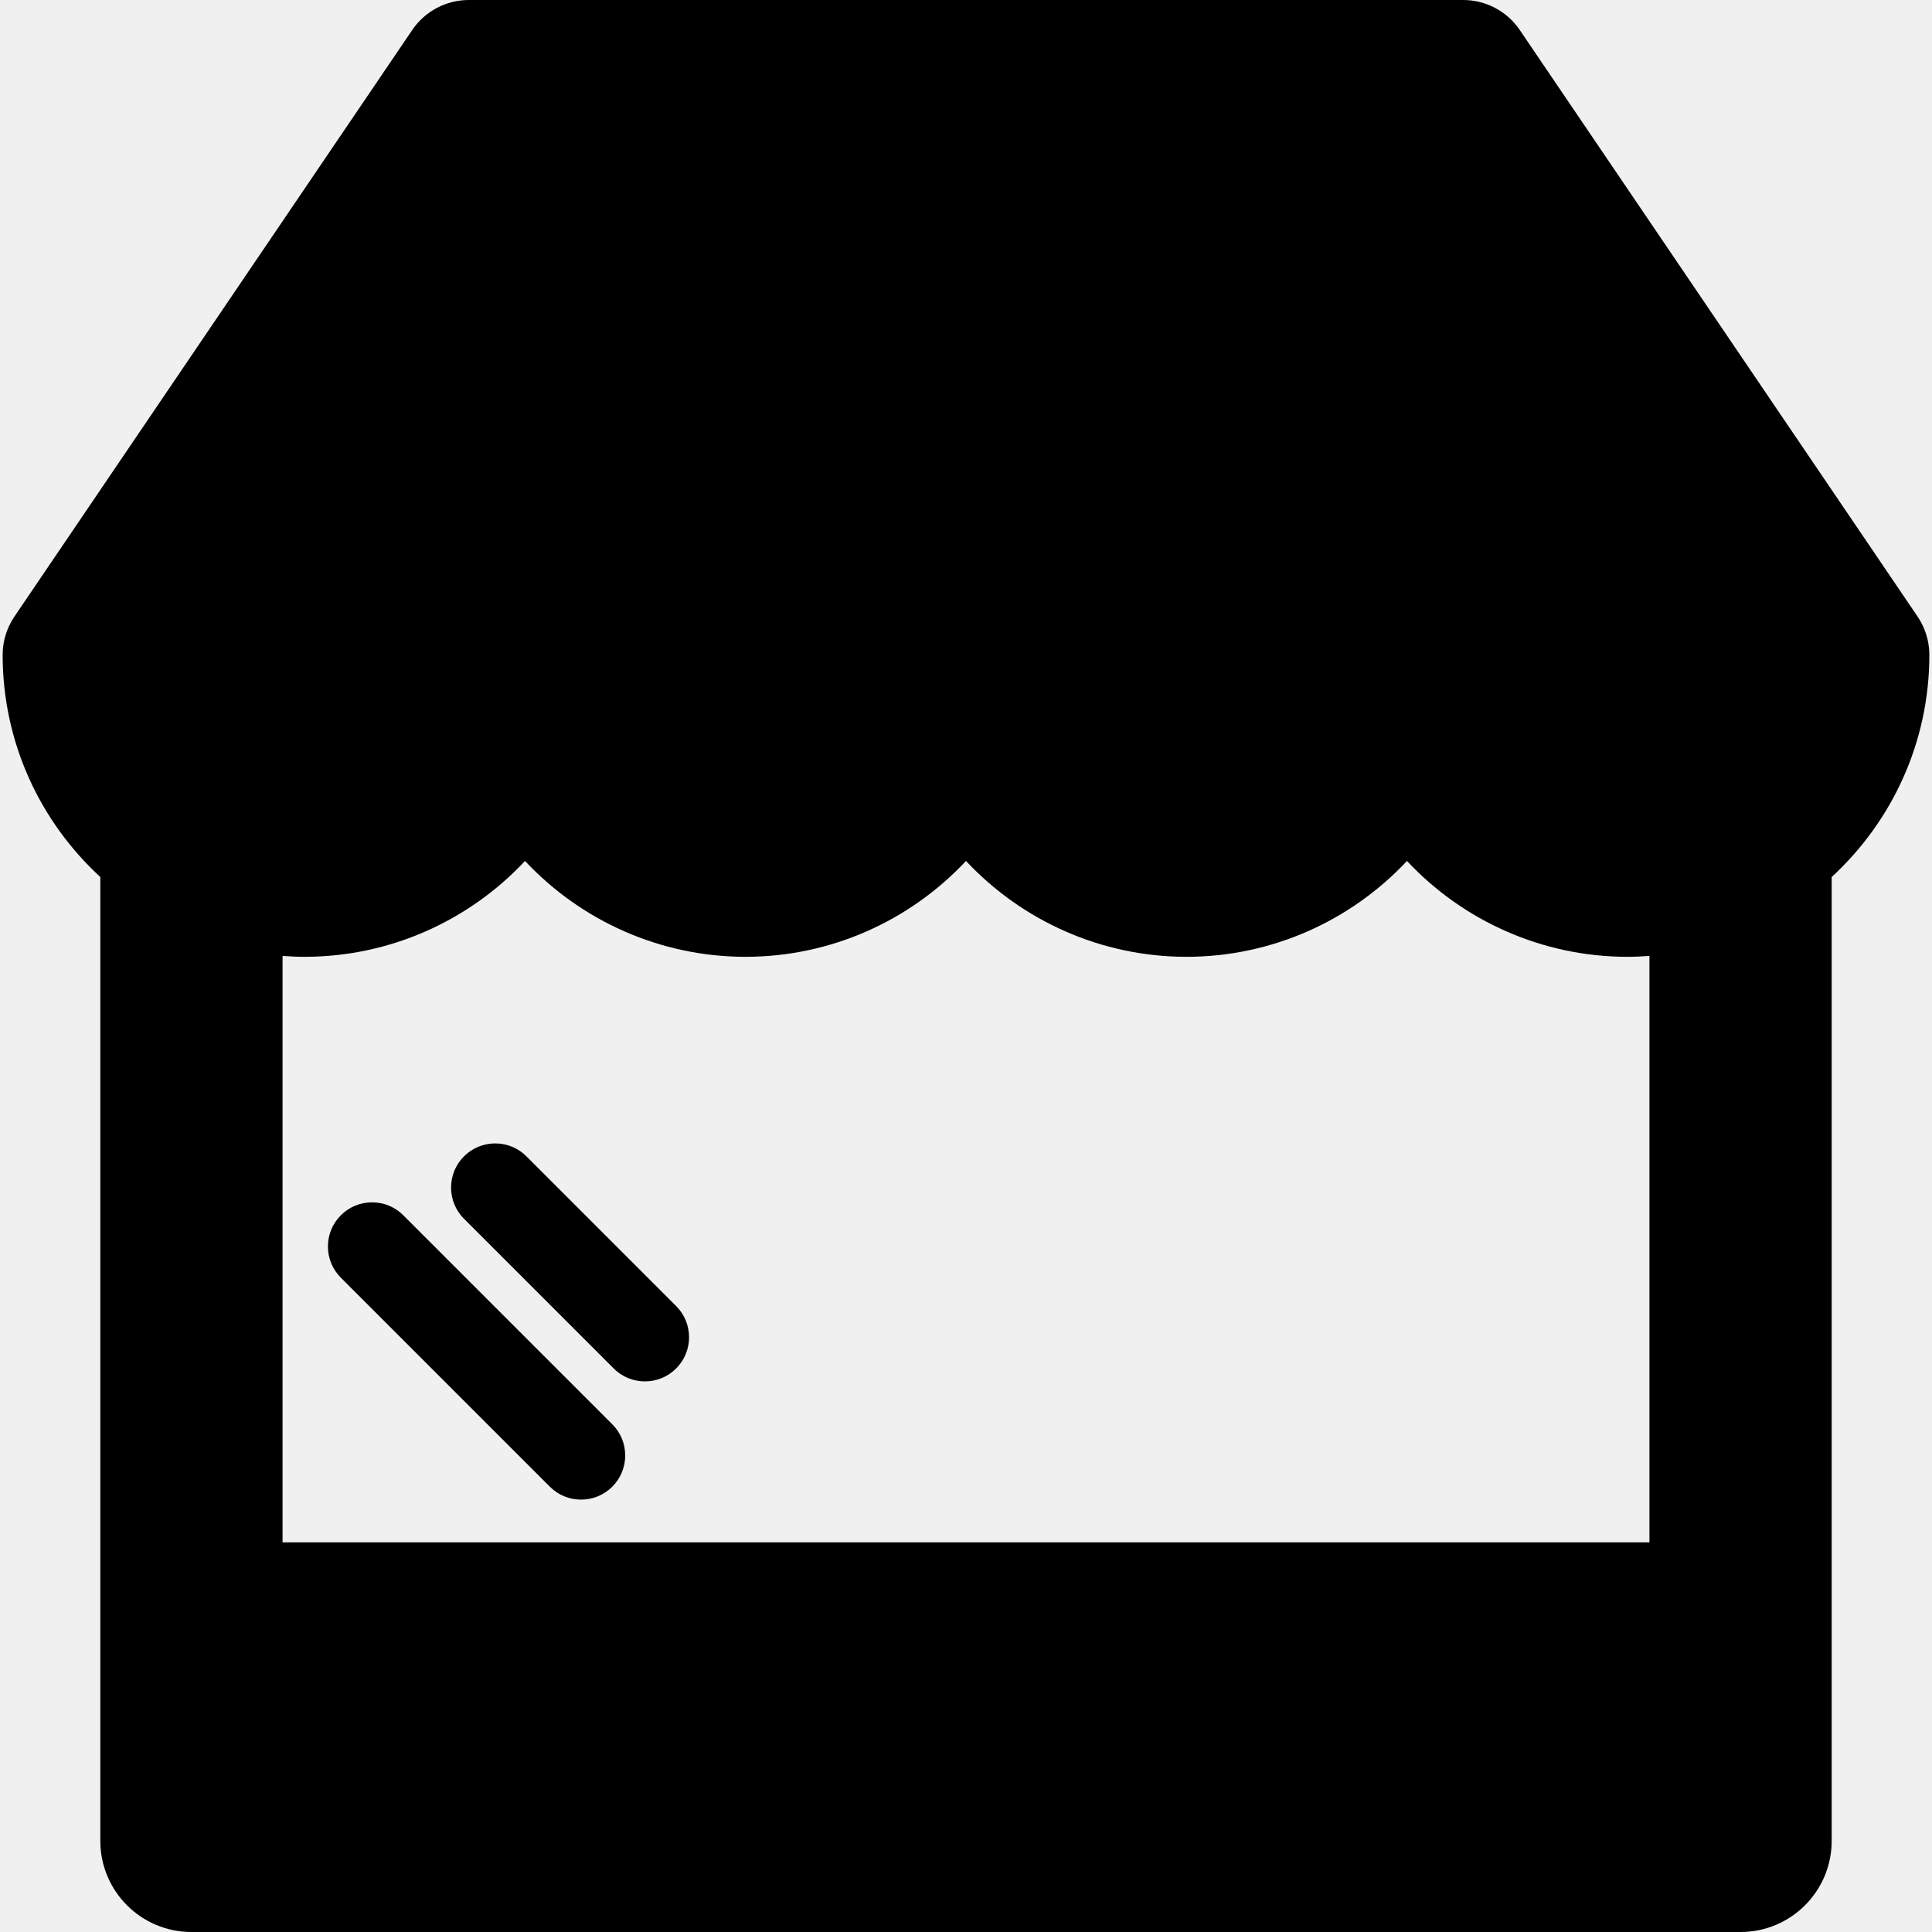
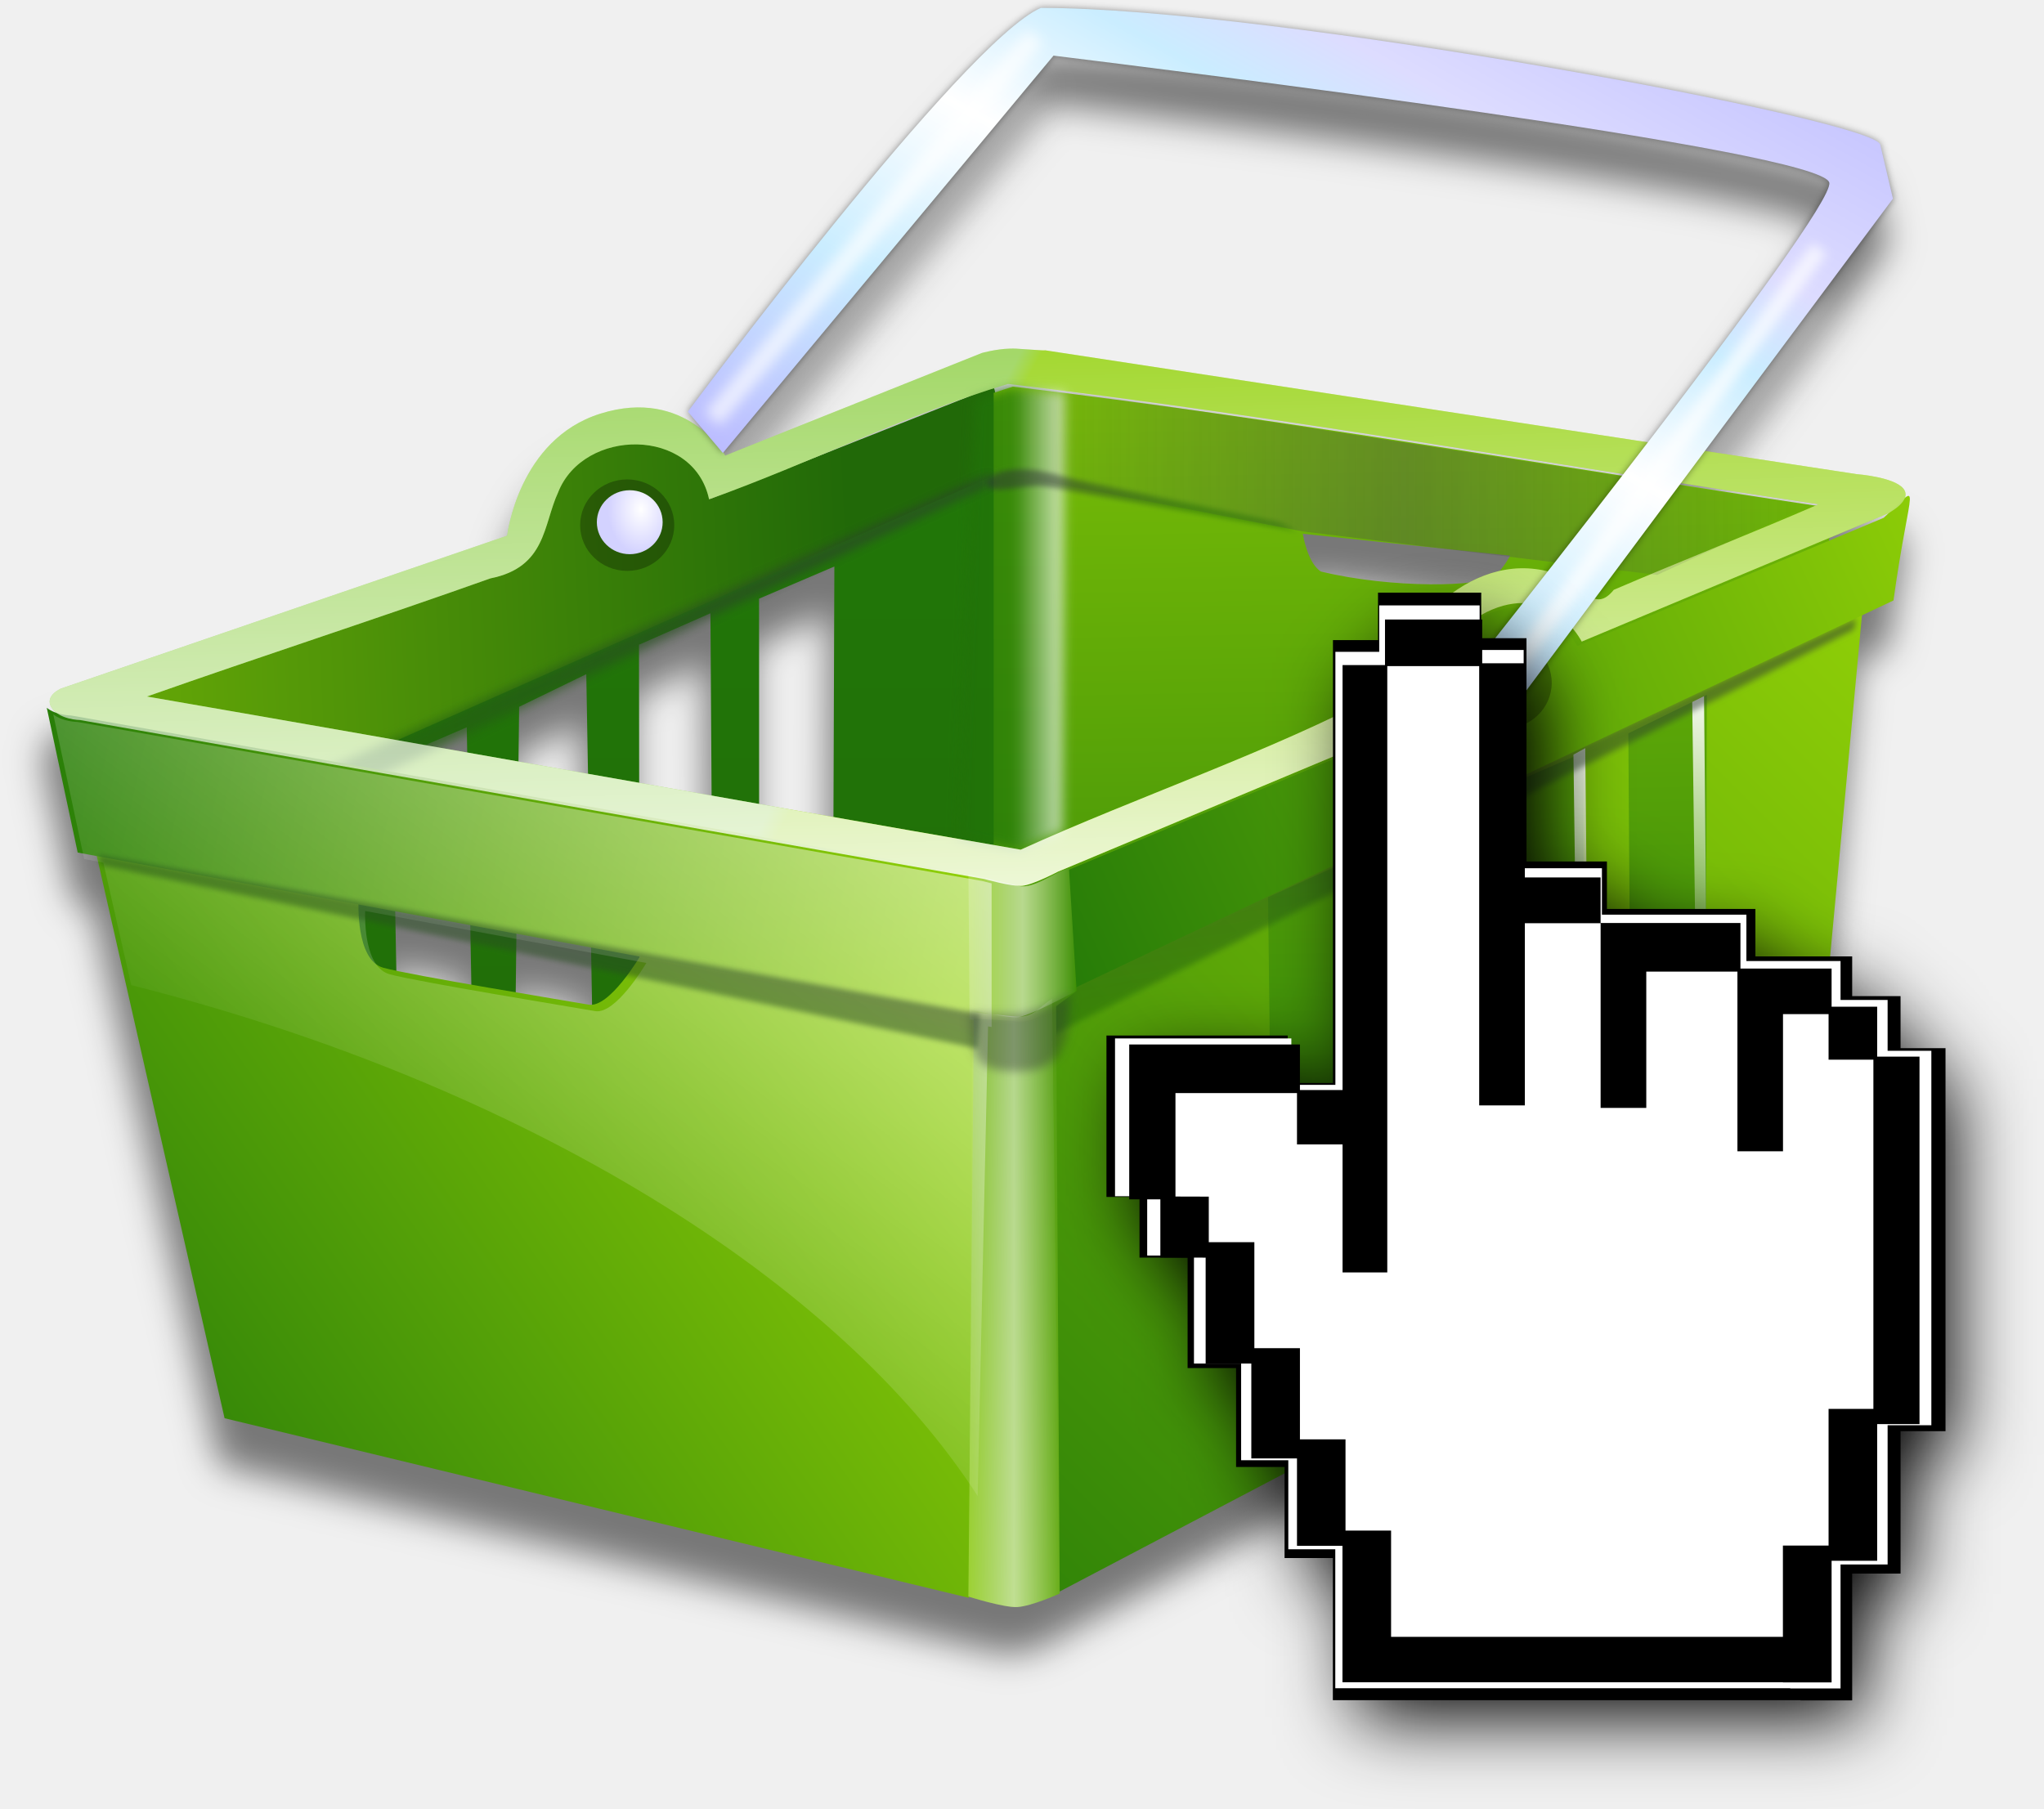
- <svg xmlns="http://www.w3.org/2000/svg" version="1.1" id="Capa_1" x="0px" y="0px" viewBox="0 0 401.098 401.098" style="enable-background:new 0 0 401.098 401.098;" xml:space="preserve">
-   <g>
-     <path d="M398.104,128.002L315.512,6.224C312.872,2.332,308.473,0,303.77,0H97.329c-4.704,0-9.103,2.332-11.743,6.224L2.995,128.002   c-1.594,2.35-2.446,5.124-2.446,7.965c0,18.221,7.822,34.646,20.278,46.107V382.18c0,10.448,8.469,18.918,18.918,18.918h321.608   c10.449,0,18.918-8.47,18.918-18.918V182.074c12.456-11.462,20.278-27.886,20.278-46.107   C400.549,133.126,399.697,130.352,398.104,128.002z M342.436,320.209H58.663V198.457c1.508,0.109,3.026,0.184,4.562,0.184   c17.703,0,34.156-7.483,45.774-19.899c11.618,12.416,28.071,19.899,45.775,19.899c17.701,0,34.157-7.484,45.775-19.899   c11.617,12.416,28.071,19.899,45.774,19.899c17.703,0,34.157-7.483,45.774-19.899c11.618,12.415,28.072,19.899,45.774,19.899   c1.536,0,3.054-0.075,4.564-0.184V320.209z" />
-     <g>
-       <path d="M83.726,252.299c-1.731-1.731-4.033-2.684-6.481-2.684c-2.449,0-4.75,0.953-6.48,2.684    c-1.731,1.732-2.685,4.033-2.685,6.481c0,2.448,0.954,4.75,2.685,6.481l43.386,43.387c1.732,1.731,4.033,2.684,6.482,2.684    c2.448,0,4.749-0.953,6.48-2.685c1.731-1.732,2.684-4.033,2.684-6.482c0-2.448-0.953-4.75-2.685-6.48L83.726,252.299z" />
-       <path d="M140.368,271.143l-31.076-31.077c-1.731-1.731-4.033-2.685-6.481-2.685c-2.448,0-4.75,0.953-6.48,2.684    c-1.731,1.731-2.685,4.033-2.685,6.481c0,2.448,0.954,4.75,2.685,6.481l31.077,31.077c1.731,1.731,4.033,2.685,6.481,2.685    c2.448,0,4.75-0.953,6.48-2.685c1.731-1.731,2.685-4.033,2.685-6.481C143.053,275.175,142.1,272.874,140.368,271.143z" />
+ <svg xmlns="http://www.w3.org/2000/svg" xmlns:xlink="http://www.w3.org/1999/xlink" id="svg2" viewBox="0 0 183.8 162.66" version="1.0">
+   <defs id="defs5">
+     <linearGradient id="linearGradient3546">
+       <stop id="stop3548" stop-color="#216908" offset="0" />
+       <stop id="stop3550" stop-color="#2e3436" offset="1" />
+     </linearGradient>
+     <linearGradient id="linearGradient3514">
+       <stop id="stop3516" stop-color="#fff" stop-opacity=".005" offset="0" />
+       <stop id="stop3518" stop-color="#fff" offset="1" />
+     </linearGradient>
+     <linearGradient id="linearGradient3474">
+       <stop id="stop3476" stop-color="#fff" stop-opacity="0" offset="0" />
+       <stop id="stop3482" stop-color="#fff" stop-opacity=".495" offset=".5" />
+       <stop id="stop3478" stop-color="#fff" stop-opacity="0" offset="1" />
+     </linearGradient>
+     <linearGradient id="linearGradient3444">
+       <stop id="stop3446" stop-color="#a7d939" offset="0" />
+       <stop id="stop3448" stop-color="#3e8f07" offset="1" />
+     </linearGradient>
+     <linearGradient id="linearGradient3436">
+       <stop id="stop3438" stop-color="#fff" offset="0" />
+       <stop id="stop3440" stop-color="#fff" stop-opacity="0" offset="1" />
+     </linearGradient>
+     <filter id="filter3560" color-interpolation-filters="sRGB">
+       <feGaussianBlur id="feGaussianBlur3562" stdDeviation="0.351" />
+     </filter>
+     <filter id="filter3586" color-interpolation-filters="sRGB">
+       <feGaussianBlur id="feGaussianBlur3588" stdDeviation="0.307" />
+     </filter>
+     <filter id="filter3616" color-interpolation-filters="sRGB">
+       <feGaussianBlur id="feGaussianBlur3618" stdDeviation="0.572" />
+     </filter>
+     <filter id="filter3671" width="1.262" y="-.133" x="-.131" height="1.267" color-interpolation-filters="sRGB">
+       <feGaussianBlur id="feGaussianBlur3673" stdDeviation="0.616" />
+     </filter>
+     <filter id="filter3699" width="1.256" y="-.03" x="-.128" height="1.059" color-interpolation-filters="sRGB">
+       <feGaussianBlur id="feGaussianBlur3701" stdDeviation="0.65" />
+     </filter>
+     <filter id="filter3749" width="1.043" y="-.108" x="-.022" height="1.216" color-interpolation-filters="sRGB">
+       <feGaussianBlur id="feGaussianBlur3751" stdDeviation="0.318" />
+     </filter>
+     <filter id="filter3904" color-interpolation-filters="sRGB">
+       <feGaussianBlur id="feGaussianBlur3906" stdDeviation="0.146" />
+     </filter>
+     <filter id="filter3934" color-interpolation-filters="sRGB">
+       <feGaussianBlur id="feGaussianBlur3936" stdDeviation="0.082" />
+     </filter>
+     <filter id="filter3485" color-interpolation-filters="sRGB">
+       <feGaussianBlur id="feGaussianBlur3487" stdDeviation="0.427" />
+     </filter>
+     <filter id="filter5076" width="1.224" y="-.084" x="-.112" height="1.169" color-interpolation-filters="sRGB">
+       <feGaussianBlur id="feGaussianBlur5078" stdDeviation="12.537" />
+     </filter>
+     <linearGradient id="linearGradient3295" y2="110.32" gradientUnits="userSpaceOnUse" y1="103.64" x2="233.2" x1="371.56">
+       <stop id="stop3464" stop-color="#216908" offset="0" />
+       <stop id="stop3466" stop-color="#91d007" offset="1" />
+     </linearGradient>
+     <linearGradient id="linearGradient3297" y2="197.63" gradientUnits="userSpaceOnUse" y1="78.769" x2="365.86" x1="365.86">
+       <stop id="stop3428" stop-color="#217808" offset="0" />
+       <stop id="stop3430" stop-color="#216908" offset="1" />
+     </linearGradient>
+     <linearGradient id="linearGradient3299" y2="193.79" gradientUnits="userSpaceOnUse" y1="47.691" x2="415.77" x1="413.22">
+       <stop id="stop3420" stop-color="#91d007" offset="0" />
+       <stop id="stop3422" stop-color="#217808" offset="1" />
+     </linearGradient>
+     <linearGradient id="linearGradient3301" y2="84.988" gradientUnits="userSpaceOnUse" y1="86.024" x2="385.74" x1="387.63">
+       <stop id="stop3410" stop-color="#91d007" offset="0" />
+       <stop id="stop3412" stop-color="#91d04a" offset="1" />
+     </linearGradient>
+     <radialGradient id="radialGradient3303" xlink:href="#linearGradient3514" gradientUnits="userSpaceOnUse" cy="164.79" cx="425.05" gradientTransform="matrix(2.7147 -.037117 .12248 8.9582 -706.71 -1308.2)" r="4.487" />
+     <linearGradient id="linearGradient3305" y2="231.13" gradientUnits="userSpaceOnUse" y1="106.75" x2="370.01" x1="494.38">
+       <stop id="stop3378" stop-color="#91d007" offset="0" />
+       <stop id="stop3380" stop-color="#217808" offset="1" />
+     </linearGradient>
+     <linearGradient id="linearGradient3307" x1="381.41" gradientUnits="userSpaceOnUse" y1="151.32" gradientTransform="translate(0 -.51822)" x2="285.06" y2="218.84">
+       <stop id="stop3386" stop-color="#91d007" offset="0" />
+       <stop id="stop3388" stop-color="#217808" offset="1" />
+     </linearGradient>
+     <radialGradient id="radialGradient3309" xlink:href="#linearGradient3514" gradientUnits="userSpaceOnUse" cy="164.79" cx="425.05" gradientTransform="matrix(2.7147 -.037117 .12248 8.9582 -720.27 -1301.6)" r="4.487" />
+     <radialGradient id="radialGradient3311" xlink:href="#linearGradient3514" gradientUnits="userSpaceOnUse" cy="164.79" cx="425.05" gradientTransform="matrix(2.7147 -.037117 .12248 8.9582 -734.56 -1295)" r="4.487" />
+     <radialGradient id="radialGradient3313" xlink:href="#linearGradient3514" gradientUnits="userSpaceOnUse" cy="164.79" cx="425.05" gradientTransform="matrix(2.7147 -.037117 .12248 8.9582 -747.39 -1289.1)" r="4.487" />
+     <linearGradient id="linearGradient3315" x1="439.71" xlink:href="#linearGradient3546" gradientUnits="userSpaceOnUse" x2="435.69" y1="144.97" y2="118.22" />
+     <linearGradient id="linearGradient3317" y2="145.7" gradientUnits="userSpaceOnUse" y1="95.135" x2="388.79" x1="499.45">
+       <stop id="stop3402" stop-color="#91d007" offset="0" />
+       <stop id="stop3404" stop-color="#217808" offset="1" />
+     </linearGradient>
+     <linearGradient id="linearGradient3319" y2="106.49" gradientUnits="userSpaceOnUse" y1="106.49" x2="395.66" x1="377.8">
+       <stop id="stop3679" stop-color="#216908" offset="0" />
+       <stop id="stop3685" stop-color="#217808" offset=".679" />
+       <stop id="stop3681" stop-color="#fdffff" offset="1" />
+     </linearGradient>
+     <linearGradient id="linearGradient3321" x1="311.02" xlink:href="#linearGradient3546" gradientUnits="userSpaceOnUse" y1="109.02" gradientTransform="translate(-.38866 -.12955)" x2="387.84" y2="109.02" />
+     <linearGradient id="linearGradient3323" y2="123.34" gradientUnits="userSpaceOnUse" y1="148.21" x2="270.51" x1="383.48">
+       <stop id="stop3394" stop-color="#91d007" offset="0" />
+       <stop id="stop3396" stop-color="#217808" offset="1" />
+     </linearGradient>
+     <linearGradient id="linearGradient3325" x1="384.69" xlink:href="#linearGradient3444" gradientUnits="userSpaceOnUse" x2="397.04" y1="143.94" y2="143.94" />
+     <linearGradient id="linearGradient3327" x1="380.36" xlink:href="#linearGradient3444" gradientUnits="userSpaceOnUse" x2="401.61" y1="186.38" y2="184.91" />
+     <linearGradient id="linearGradient3329" x1="392.09" xlink:href="#linearGradient3436" gradientUnits="userSpaceOnUse" x2="389.89" y1="151.93" y2="60.323" />
+     <linearGradient id="linearGradient3331" x1="384.68" xlink:href="#linearGradient3474" gradientUnits="userSpaceOnUse" x2="395.12" y1="184.91" y2="184.91" />
+     <linearGradient id="linearGradient3333" x1="384.69" xlink:href="#linearGradient3474" gradientUnits="userSpaceOnUse" x2="397.04" y1="143.94" y2="143.94" />
+     <linearGradient id="linearGradient3335" x1="414.81" xlink:href="#linearGradient3436" gradientUnits="userSpaceOnUse" x2="323.2" y1="58.125" y2="181.98" />
+     <linearGradient id="linearGradient3337" x1="330.11" xlink:href="#linearGradient3546" gradientUnits="userSpaceOnUse" x2="334.25" y1="152.36" y2="135.9" />
+     <linearGradient id="linearGradient3339" y2="90.294" gradientUnits="userSpaceOnUse" y1="90.294" x2="480.65" x1="388.15">
+       <stop id="stop3715" stop-color="#4d4d4d" stop-opacity="0" offset="0" />
+       <stop id="stop3721" stop-color="#4d4d4d" stop-opacity=".582" offset=".5" />
+       <stop id="stop3717" stop-color="#4d4d4d" stop-opacity="0" offset="1" />
+     </linearGradient>
+     <linearGradient id="linearGradient3341" x1="409.42" xlink:href="#linearGradient3546" gradientUnits="userSpaceOnUse" x2="394.71" y1="90.203" y2="94.413" />
+     <linearGradient id="linearGradient3343" y2="3.776" gradientUnits="userSpaceOnUse" y1="24.227" x2="37.672" x1="26.362">
+       <stop id="stop3862" stop-color="#bbbaff" offset="0" />
+       <stop id="stop3876" stop-color="#caedff" offset=".25" />
+       <stop id="stop3868" stop-color="#fff" offset=".45" />
+       <stop id="stop3874" stop-color="#caedff" offset=".607" />
+       <stop id="stop3870" stop-color="#dddcff" offset=".708" />
+       <stop id="stop3864" stop-color="#bbbaff" offset="1" />
+     </linearGradient>
+     <radialGradient id="radialGradient3345" gradientUnits="userSpaceOnUse" cy="-6.77" cx="66.254" gradientTransform="matrix(1 0 0 1.4059 0 2.5507)" r="1.684">
+       <stop id="stop3290" stop-color="#fff" offset="0" />
+       <stop id="stop3292" stop-color="#d3d2ff" offset="1" />
+     </radialGradient>
+   </defs>
+   <g id="g3215" transform="translate(.23276 -2.8325)">
+     <g id="g3161" transform="matrix(3.6419 0 0 3.6419 .61493 -410.4)">
+       <g id="g3411" opacity=".5" filter="url(#filter3485)" transform="translate(-.12955 107.16)">
+         <g id="g3413" transform="matrix(.21615 0 0 .21615 -59.472 -.26436)">
+           <path id="path3415" fill-rule="evenodd" d="m387.42 80.002-32.219 12.767s-1.174-8.956-11.005-6.813c-7.252 1.581-8.906 12.631-10.097 13.731l-44.746 15.714 2.529 17.435 95.933-42.565c-0.142 0.118 0.492-10.664-0.395-10.268z" />
+           <path id="path3417" fill-rule="evenodd" d="m388.01 89.898-93.229 41.387 9.152 66.341 84.637-20.153-0.56-87.574zm-18.635 10.591-0.188 52.208-8.406 3.844-0.009-52.378 8.602-3.673zm-14.156 5.343 0.344 53.896-8.438 3.875-0.067-54.178 8.161-3.594zm-14.183 6.956 0.933 53.347-9.25 4.5 0.648-54.119 7.669-3.727zm-13.652 6.067 0.96 53.905-8.438 3.875-1.023-54.119 8.5-3.66z" />
+           <path id="path3419" fill-rule="evenodd" d="m389.76 79.937c-0.738 0.222-1.455 0.482-2.188 0.719v75.031l5.875 58.625 85-42.5 4.281-72.5h0.031l0.781-5.938-1.5 0.25c-30.745-4.61-61.436-9.996-92.281-13.688zm33.125 16.812 23.688 2.5c0-0-0.68 1.29-1.656 2.25-1.519 1.36-11.927 1.513-19.969-0.438-1.559-0.999-2.062-4.312-2.062-4.312z" />
+           <path id="path3421" fill-rule="evenodd" d="m389.44 75.594c-1.611 0.042-3.219 0.5-3.219 0.5l-29.312 11.719c0-0-4.482-7.867-14.281-4.781-9.37 2.947-10.63 13.937-10.63 13.937l-50.969 17.469c-0 0-1.947 0.834-1.062 2.188 0.903 1.382 3.25 1.406 3.25 1.406l103.28 18.16c-0 0 3.135 0.891 4.344 0.781 1.209-0.11 4.094-1.625 4.094-1.625l40.031-16.75c-0 0 2.682-10.327 9.531-13.188 6.973-2.912 10.25 3.656 10.25 3.656l35-14.656c0 0 2.869-1.475 1.719-2.844-1.098-1.308-5.281-1.625-5.281-1.625l-92.75-14.156c-0.014 0.062-1.736-0.098-3.312-0.188-0.225-0.013-0.457-0.006-0.688 0zm-0.219 4.031c30.95 3.704 61.743 9.13 92.594 13.75-7.753 3.365-15.638 6.444-23.406 9.781-2.161 2.688-3.48-0.332-5.438-1.375-9.438-4.237-18.481 4.671-21.094 13.156-12.831 6.788-27.65 11.752-41.219 17.906-33.284-5.76-66.527-11.753-99.812-17.5 13.031-4.595 26.218-8.86 39.25-13.5 6.367-1.271 6.007-6.094 7.719-9.812 2.902-7.406 15.492-7.498 17.25 0.781 11.496-4.122 22.454-9.672 34.156-13.188z" />
+           <path id="path3423" fill-rule="evenodd" d="m467.36 115.38 0.726 54.685-7.682 3.809-0.108 0.646 8.412-3.768 0.562-0.219-0.031-0.562-0.527-55.323-1.352 0.733z" />
+           <path id="path3425" fill-rule="evenodd" d="m486.76 106.02-92.312 43.219-0.375 68.906 86.469-45.438 6.219-66.688zm-17.719 9.125-0.188 54.406-8.406 3.844-0.375-53.844 8.969-4.406zm-14.156 6.625 0.344 54.812-8.438 3.875-0.25-55.094 8.344-3.594zm-14 6.406 0.75 54.812-9.25 4.5 0.281-55.219 8.219-4.094zm-13.469 6.25 0.594 55.188-8.438 3.875-0.656-55.219 8.5-3.844z" />
+           <path id="path3427" fill-rule="evenodd" d="m299.72 197.8 85.013 20.52 1.466-66.691-38.972-6.681s-3.535 6.015-5.907 5.6c-2.354-0.412-20.469-3.372-23.493-4.223-3.179-0.895-2.802-7.714-2.802-7.714l-29.963-5.304 14.657 64.493z" />
+           <path id="path3429" fill-rule="evenodd" d="m453.8 121.98 0.726 54.685-7.682 3.809-0.108 0.646 8.412-3.768 0.562-0.219-0.031-0.562-0.527-55.323-1.352 0.733z" />
+           <path id="path3431" fill-rule="evenodd" d="m439.51 128.57 0.726 54.685-7.682 3.809-0.108 0.646 8.412-3.768 0.562-0.219-0.031-0.562-0.527-55.323-1.352 0.733z" />
+           <path id="path3433" fill-rule="evenodd" d="m426.68 134.44 0.726 54.685-7.682 3.809-0.108 0.646 8.412-3.768 0.562-0.219-0.031-0.562-0.527-55.323-1.352 0.733z" />
+           <path id="path3435" opacity=".5" filter="url(#filter3560)" fill-rule="evenodd" d="m486.06 106.41-92.707 43.075 0.553 4.712 91.974-46.525 0.18-1.262z" />
+           <path id="path3437" fill-rule="evenodd" d="m489.23 94.932-35 14.656s-3.277-6.568-10.25-3.656c-6.849 2.86-9.531 13.188-9.531 13.188l-40.031 16.75s-0.06 0.03-0.062 0.031v13.906l96-45.438c1.93-13.874 3.434-13.613-1.125-9.438z" />
+           <path id="path3439" opacity=".7" filter="url(#filter3699)" fill-rule="evenodd" d="m385.3 81.36-1.814 50.267 6.996 1.296 4.923-2.073 0.259-50.267-6.219-0.518-4.146 1.296z" />
+           <path id="path3441" opacity=".7" filter="url(#filter3616)" fill-rule="evenodd" d="m387.14 90.101-76.434 33.795-0.077 3.786 76.822-36.904-0.312-0.677z" />
+           <path id="path3443" fill-rule="evenodd" d="m279.41 116.64 3.531 16.531 103.66 19.188v-16.406c-0.493-0.124-1.125-0.281-1.125-0.281l-103.28-18.16s-1.718-0.016-2.781-0.875z" />
+           <path id="path3445" fill-rule="evenodd" d="m384.69 135.64 0.132 16.586s4.749 0.811 6.13 0.657 6.096-3.919 6.096-3.919l-0.875-13.98c-1.332 0.196-3.975 2.418-5.759 1.999l-5.723-1.343z" />
+           <path id="path3447" fill-rule="evenodd" d="m385.31 152.14-0.628 66.035s4.064 1.285 5.591 1.195c1.659-0.098 4.842-1.535 4.842-1.535l-0.411-67.398c-1.35 0.783-2.126 2.143-4.209 2.017l-5.184-0.314z" />
+           <path id="path3449" fill-rule="evenodd" d="m389.44 75.594c-1.611 0.042-3.219 0.5-3.219 0.5l-29.312 11.719c0-0-4.482-7.867-14.281-4.781-9.37 2.947-10.63 13.937-10.63 13.937l-50.969 17.469c-0 0-1.947 0.834-1.062 2.188 0.903 1.382 3.25 1.406 3.25 1.406l103.28 18.16c-0 0 3.135 0.891 4.344 0.781 1.209-0.11 4.094-1.625 4.094-1.625l40.031-16.75c-0 0 2.682-10.327 9.531-13.188 6.973-2.912 10.25 3.656 10.25 3.656l35-14.656c0 0 2.869-1.475 1.719-2.844-1.098-1.308-5.281-1.625-5.281-1.625l-92.75-14.156c-0.014 0.062-1.736-0.098-3.312-0.188-0.225-0.013-0.457-0.006-0.688 0zm-0.219 4.031c30.95 3.704 61.743 9.13 92.594 13.75-7.753 3.365-15.638 6.444-23.406 9.781-2.161 2.688-3.48-0.332-5.438-1.375-9.438-4.237-18.481 4.671-21.094 13.156-12.831 6.788-27.65 11.752-41.219 17.906-33.284-5.76-66.527-11.753-99.812-17.5 13.031-4.595 26.218-8.86 39.25-13.5 6.367-1.271 6.007-6.094 7.719-9.812 2.902-7.406 15.492-7.498 17.25 0.781 11.496-4.122 22.454-9.672 34.156-13.188z" />
+           <path id="path3451" fill-rule="evenodd" d="m385.13 151.41-0.445 66.768s4.064 1.285 5.591 1.195c1.659-0.098 4.842-1.535 4.842-1.535l-0.87-67.948c-1.35 0.783-2.133 2.228-4.209 2.017l-4.909-0.497z" />
+           <path id="path3453" fill-rule="evenodd" d="m384.69 135.64 0.316 15.487s4.016 0.994 5.397 0.84c1.381-0.154 6.645-3.003 6.645-3.003l-0.875-13.98c-1.332 0.196-3.975 2.418-5.759 1.999l-5.723-1.343z" />
+           <path id="path3455" fill-rule="evenodd" d="m280.15 117.38 3.531 16.531 2.188 0.406 3.188 14c45.059 11.391 80.931 33.86 96.688 58.375l1.188-53.656 0.406 0.062v-16.406c-0.493-0.124-1.125-0.281-1.125-0.281l-103.29-18.16c0 0-1.718-0.016-2.781-0.875zm35.625 22.469 32.125 5.938c-0.176 0.296-3.533 5.904-5.844 5.5-2.354-0.412-20.476-3.367-23.5-4.219-2.805-0.79-2.812-5.96-2.781-7.219z" />
+           <path id="path3457" opacity=".4" filter="url(#filter3671)" transform="matrix(1 0 0 .80184 -.40438 29.948)" d="m385.35 151.49c0 7.68 1.22 8.394 5.655 8.394 4.435 0 5.655-3.413 5.655-11.093-0.167-0.072-1.09 1.696-5.838 2.973-3.04 0.015-5.461-0.189-5.471-0.274z" />
+           <path id="path3459" opacity=".5" filter="url(#filter3586)" fill-rule="evenodd" d="m285.3 133.42 0.309 1.2 100.12 20.935 0.241-3.952-100.67-18.183z" />
+           <path id="path3461" opacity=".7" fill-rule="evenodd" d="m387.67 89.645 35.207 6.837 40.484 4.969 17.284-7.912s-84.704-13.395-88.615-13.474c-3.652-0.073-3.887 0.259-3.887 0.259l-0.474 9.321z" />
+           <path id="path3463" opacity=".5" filter="url(#filter3749)" fill-rule="evenodd" d="m392 89.455c-0.87-0.069-1.739-0.121-3.042 0.085-1.31 0.206-2.08 1.085-2.08 1.085l0.188 0.969s1.352 0.185 2.634-0.018 2.587-0.326 3.181-0.279c1.368 0.109 3.64 0.556 3.64 0.556l25.723 4.601-2.08-1-23.05-4.829s-3.566-1.046-5.126-1.17z" />
+         </g>
+         <path id="path3465" fill-opacity=".404" filter="url(#filter3934)" fill-rule="evenodd" d="m16.752 17.633 0.864 1.02 8.164-9.813c2.806 0.349 19.015 2.338 19.155 3.14 0.126 0.726-8.792 11.932-8.792 11.932l0.079 0.942 1.099-0.157 9.185-12.325-0.314-1.335c-0.145-0.616-15.006-3.378-20.725-3.376-1.919 0.828-8.714 9.97-8.714 9.97z" />
+         <path id="path3467" opacity=".7" fill-opacity=".404" transform="matrix(.6899 0 0 .67067 -8.3968 28.542)" d="m67.368-6.283c0 0.93-0.754 1.684-1.684 1.684-0.93 0-1.684-0.754-1.684-1.684 0-0.93 0.754-1.684 1.684-1.684 0.93 0 1.684 0.754 1.684 1.684z" />
+         <g id="g3469" transform="translate(.38866 -.32389)" fill-rule="evenodd">
+           <path id="path3471" stroke-width="0" d="m16.363 17.957 0.864 1.02 8.164-9.813c2.806 0.349 19.015 2.338 19.155 3.14 0.126 0.726-8.792 11.932-8.792 11.932l0.079 0.942 1.099-0.157 9.185-12.325-0.314-1.335c-0.145-0.616-15.006-3.378-20.725-3.376-1.918 0.828-8.714 9.97-8.714 9.97z" />
+           <path id="path3473" d="m16.972 18.138 7.967-9.458" stroke-opacity=".654" filter="url(#filter3904)" stroke="#fff" stroke-width=".5" />
+           <path id="path3475" d="m36.534 24.615 8.907-12.243" stroke-opacity=".675" transform="matrix(.87605 0 0 .87605 4.4975 3.0821)" filter="url(#filter3904)" stroke="#fff" stroke-width=".5" />
+         </g>
+         <path id="path3477" opacity=".7" fill-opacity=".404" transform="matrix(.6899 0 0 .67067 -30.062 24.649)" d="m67.368-6.283c0 0.93-0.754 1.684-1.684 1.684-0.93 0-1.684-0.754-1.684-1.684 0-0.93 0.754-1.684 1.684-1.684 0.93 0 1.684 0.754 1.684 1.684z" />
+         <path id="path3479" transform="matrix(.48242 0 0 .46897 -16.371 23.309)" d="m67.368-6.283c0 0.93-0.754 1.684-1.684 1.684-0.93 0-1.684-0.754-1.684-1.684 0-0.93 0.754-1.684 1.684-1.684 0.93 0 1.684 0.754 1.684 1.684z" />
+       </g>
+       <g id="g3296" transform="translate(0,106)">
+         <g id="g3753" transform="matrix(.21615 0 0 .21615 -59.472 -.26436)">
+           <path id="path2453" fill-rule="evenodd" fill="url(#linearGradient3295)" d="m387.42 80.002-32.219 12.767s-1.174-8.956-11.005-6.813c-7.252 1.581-8.906 12.631-10.097 13.731l-44.746 15.714 2.529 17.435 95.933-42.565c-0.142 0.118 0.492-10.664-0.395-10.268z" />
+           <path id="path2451" fill-rule="evenodd" fill="url(#linearGradient3297)" d="m388.01 89.898-93.229 41.387 9.152 66.341 84.637-20.153-0.56-87.574zm-18.635 10.591-0.188 52.208-8.406 3.844-0.009-52.378 8.602-3.673zm-14.156 5.343 0.344 53.896-8.438 3.875-0.067-54.178 8.161-3.594zm-14.183 6.956 0.933 53.347-9.25 4.5 0.648-54.119 7.669-3.727zm-13.652 6.067 0.96 53.905-8.438 3.875-1.023-54.119 8.5-3.66z" />
+           <path id="path2441" fill-rule="evenodd" fill="url(#linearGradient3299)" d="m389.76 79.937c-0.738 0.222-1.455 0.482-2.188 0.719v75.031l5.875 58.625 85-42.5 4.281-72.5h0.031l0.781-5.938-1.5 0.25c-30.745-4.61-61.436-9.996-92.281-13.688zm33.125 16.812 23.688 2.5c0-0-0.68 1.29-1.656 2.25-1.519 1.36-11.927 1.513-19.969-0.438-1.559-0.999-2.062-4.312-2.062-4.312z" />
+           <path id="path2386" fill-rule="evenodd" fill="url(#linearGradient3301)" d="m389.44 75.594c-1.611 0.042-3.219 0.5-3.219 0.5l-29.312 11.719c0-0-4.482-7.867-14.281-4.781-9.37 2.947-10.63 13.937-10.63 13.937l-50.969 17.469c-0 0-1.947 0.834-1.062 2.188 0.903 1.382 3.25 1.406 3.25 1.406l103.28 18.16c-0 0 3.135 0.891 4.344 0.781 1.209-0.11 4.094-1.625 4.094-1.625l40.031-16.75c-0 0 2.682-10.327 9.531-13.188 6.973-2.912 10.25 3.656 10.25 3.656l35-14.656c0 0 2.869-1.475 1.719-2.844-1.098-1.308-5.281-1.625-5.281-1.625l-92.75-14.156c-0.014 0.062-1.736-0.098-3.312-0.188-0.225-0.013-0.457-0.006-0.688 0zm-0.219 4.031c30.95 3.704 61.743 9.13 92.594 13.75-7.753 3.365-15.638 6.444-23.406 9.781-2.161 2.688-3.48-0.332-5.438-1.375-9.438-4.237-18.481 4.671-21.094 13.156-12.831 6.788-27.65 11.752-41.219 17.906-33.284-5.76-66.527-11.753-99.812-17.5 13.031-4.595 26.218-8.86 39.25-13.5 6.367-1.271 6.007-6.094 7.719-9.812 2.902-7.406 15.492-7.498 17.25 0.781 11.496-4.122 22.454-9.672 34.156-13.188z" />
+           <path id="path3534" fill-rule="evenodd" fill="url(#radialGradient3303)" d="m467.36 115.38 0.726 54.685-7.682 3.809-0.108 0.646 8.412-3.768 0.562-0.219-0.031-0.562-0.527-55.323-1.352 0.733z" />
+           <path id="path2397" fill-rule="evenodd" fill="url(#linearGradient3305)" d="m486.76 106.02-92.312 43.219-0.375 68.906 86.469-45.438 6.219-66.688zm-17.719 9.125-0.188 54.406-8.406 3.844-0.375-53.844 8.969-4.406zm-14.156 6.625 0.344 54.812-8.438 3.875-0.25-55.094 8.344-3.594zm-14 6.406 0.75 54.812-9.25 4.5 0.281-55.219 8.219-4.094zm-13.469 6.25 0.594 55.188-8.438 3.875-0.656-55.219 8.5-3.844z" />
+           <path id="path2409" fill-rule="evenodd" fill="url(#linearGradient3307)" d="m299.72 197.8 85.013 20.52 1.466-66.691-38.972-6.681s-3.535 6.015-5.907 5.6c-2.354-0.412-20.469-3.372-23.493-4.223-3.179-0.895-2.802-7.714-2.802-7.714l-29.963-5.304 14.657 64.493z" />
+           <path id="path3530" fill-rule="evenodd" fill="url(#radialGradient3309)" d="m453.8 121.98 0.726 54.685-7.682 3.809-0.108 0.646 8.412-3.768 0.562-0.219-0.031-0.562-0.527-55.323-1.352 0.733z" />
+           <path id="path3526" fill-rule="evenodd" fill="url(#radialGradient3311)" d="m439.51 128.57 0.726 54.685-7.682 3.809-0.108 0.646 8.412-3.768 0.562-0.219-0.031-0.562-0.527-55.323-1.352 0.733z" />
+           <path id="path3506" fill-rule="evenodd" fill="url(#radialGradient3313)" d="m426.68 134.44 0.726 54.685-7.682 3.809-0.108 0.646 8.412-3.768 0.562-0.219-0.031-0.562-0.527-55.323-1.352 0.733z" />
+           <path id="path3538" opacity=".5" d="m486.06 106.41-92.707 43.075 0.553 4.712 91.974-46.525 0.18-1.262z" fill-rule="evenodd" filter="url(#filter3560)" fill="url(#linearGradient3315)" />
+           <path id="path2418" fill-rule="evenodd" fill="url(#linearGradient3317)" d="m489.23 94.932-35 14.656s-3.277-6.568-10.25-3.656c-6.849 2.86-9.531 13.188-9.531 13.188l-40.031 16.75s-0.06 0.03-0.062 0.031v13.906l96-45.438c1.93-13.874 3.434-13.613-1.125-9.438z" />
+           <path id="path3675" opacity=".7" d="m385.3 81.36-1.814 50.267 6.996 1.296 4.923-2.073 0.259-50.267-6.219-0.518-4.146 1.296z" fill-rule="evenodd" filter="url(#filter3699)" fill="url(#linearGradient3319)" />
+           <path id="path3590" opacity=".7" d="m387.14 90.101-76.434 33.795-0.077 3.786 76.822-36.904-0.312-0.677z" fill-rule="evenodd" filter="url(#filter3616)" fill="url(#linearGradient3321)" />
+           <path id="path2420" fill-rule="evenodd" fill="url(#linearGradient3323)" d="m279.41 116.64 3.531 16.531 103.66 19.188v-16.406c-0.493-0.124-1.125-0.281-1.125-0.281l-103.28-18.16s-1.718-0.016-2.781-0.875z" />
+           <path id="path2455" fill-rule="evenodd" fill="url(#linearGradient3325)" d="m384.69 135.64 0.132 16.586s4.749 0.811 6.13 0.657 6.096-3.919 6.096-3.919l-0.875-13.98c-1.332 0.196-3.975 2.418-5.759 1.999l-5.723-1.343z" />
+           <path id="path2459" fill-rule="evenodd" fill="url(#linearGradient3327)" d="m385.31 152.14-0.628 66.035s4.064 1.285 5.591 1.195c1.659-0.098 4.842-1.535 4.842-1.535l-0.411-67.398c-1.35 0.783-2.126 2.143-4.209 2.017l-5.184-0.314z" />
+           <path id="path3434" fill-rule="evenodd" fill="url(#linearGradient3329)" d="m389.44 75.594c-1.611 0.042-3.219 0.5-3.219 0.5l-29.312 11.719c0-0-4.482-7.867-14.281-4.781-9.37 2.947-10.63 13.937-10.63 13.937l-50.969 17.469c-0 0-1.947 0.834-1.062 2.188 0.903 1.382 3.25 1.406 3.25 1.406l103.28 18.16c-0 0 3.135 0.891 4.344 0.781 1.209-0.11 4.094-1.625 4.094-1.625l40.031-16.75c-0 0 2.682-10.327 9.531-13.188 6.973-2.912 10.25 3.656 10.25 3.656l35-14.656c0 0 2.869-1.475 1.719-2.844-1.098-1.308-5.281-1.625-5.281-1.625l-92.75-14.156c-0.014 0.062-1.736-0.098-3.312-0.188-0.225-0.013-0.457-0.006-0.688 0zm-0.219 4.031c30.95 3.704 61.743 9.13 92.594 13.75-7.753 3.365-15.638 6.444-23.406 9.781-2.161 2.688-3.48-0.332-5.438-1.375-9.438-4.237-18.481 4.671-21.094 13.156-12.831 6.788-27.65 11.752-41.219 17.906-33.284-5.76-66.527-11.753-99.812-17.5 13.031-4.595 26.218-8.86 39.25-13.5 6.367-1.271 6.007-6.094 7.719-9.812 2.902-7.406 15.492-7.498 17.25 0.781 11.496-4.122 22.454-9.672 34.156-13.188z" />
+           <path id="path3472" fill-rule="evenodd" fill="url(#linearGradient3331)" d="m385.13 151.41-0.445 66.768s4.064 1.285 5.591 1.195c1.659-0.098 4.842-1.535 4.842-1.535l-0.87-67.948c-1.35 0.783-2.133 2.228-4.209 2.017l-4.909-0.497z" />
+           <path id="path3484" fill-rule="evenodd" fill="url(#linearGradient3333)" d="m384.69 135.64 0.316 15.487s4.016 0.994 5.397 0.84c1.381-0.154 6.645-3.003 6.645-3.003l-0.875-13.98c-1.332 0.196-3.975 2.418-5.759 1.999l-5.723-1.343z" />
+           <path id="path3488" fill-rule="evenodd" fill="url(#linearGradient3335)" d="m280.15 117.38 3.531 16.531 2.188 0.406 3.188 14c45.059 11.391 80.931 33.86 96.688 58.375l1.188-53.656 0.406 0.062v-16.406c-0.493-0.124-1.125-0.281-1.125-0.281l-103.29-18.16c0 0-1.718-0.016-2.781-0.875zm35.625 22.469 32.125 5.938c-0.176 0.296-3.533 5.904-5.844 5.5-2.354-0.412-20.476-3.367-23.5-4.219-2.805-0.79-2.812-5.96-2.781-7.219z" />
+           <path id="path3620" opacity=".4" d="m385.35 151.49c0 7.68 1.22 8.394 5.655 8.394 4.435 0 5.655-3.413 5.655-11.093-0.167-0.072-1.09 1.696-5.838 2.973-3.04 0.015-5.461-0.189-5.471-0.274z" transform="matrix(1 0 0 .80184 -.40438 29.948)" filter="url(#filter3671)" fill="#2e3436" />
+           <path id="path3564" opacity=".5" d="m285.3 133.42 0.309 1.2 100.12 20.935 0.241-3.952-100.67-18.183z" fill-rule="evenodd" filter="url(#filter3586)" fill="url(#linearGradient3337)" />
+           <path id="path3703" opacity=".7" fill-rule="evenodd" fill="url(#linearGradient3339)" d="m387.67 89.645 35.207 6.837 40.484 4.969 17.284-7.912s-84.704-13.395-88.615-13.474c-3.652-0.073-3.887 0.259-3.887 0.259l-0.474 9.321z" />
+           <path id="path3723" opacity=".5" d="m392 89.455c-0.87-0.069-1.739-0.121-3.042 0.085-1.31 0.206-2.08 1.085-2.08 1.085l0.188 0.969s1.352 0.185 2.634-0.018 2.587-0.326 3.181-0.279c1.368 0.109 3.64 0.556 3.64 0.556l25.723 4.601-2.08-1-23.05-4.829s-3.566-1.046-5.126-1.17z" fill-rule="evenodd" filter="url(#filter3749)" fill="url(#linearGradient3341)" />
+         </g>
+         <path id="path3921" fill-opacity=".404" filter="url(#filter3934)" fill-rule="evenodd" d="m16.752 17.633 0.864 1.02 8.164-9.813c2.806 0.349 19.015 2.338 19.155 3.14 0.126 0.726-8.792 11.932-8.792 11.932l0.079 0.942 1.099-0.157 9.185-12.325-0.314-1.335c-0.145-0.616-15.006-3.378-20.725-3.376-1.919 0.828-8.714 9.97-8.714 9.97z" />
+         <path id="path2512" opacity=".7" fill-opacity=".404" transform="matrix(.6899 0 0 .67067 -8.3968 28.542)" d="m67.368-6.283c0 0.93-0.754 1.684-1.684 1.684-0.93 0-1.684-0.754-1.684-1.684 0-0.93 0.754-1.684 1.684-1.684 0.93 0 1.684 0.754 1.684 1.684z" />
+         <g id="g3912" transform="translate(.38866 -.32389)">
+           <path id="path3828" stroke-width="0" fill-rule="evenodd" fill="url(#linearGradient3343)" d="m16.363 17.957 0.864 1.02 8.164-9.813c2.806 0.349 19.015 2.338 19.155 3.14 0.126 0.726-8.792 11.932-8.792 11.932l0.079 0.942 1.099-0.157 9.185-12.325-0.314-1.335c-0.145-0.616-15.006-3.378-20.725-3.376-1.918 0.828-8.714 9.97-8.714 9.97z" />
+           <path id="path3890" d="m16.972 18.138 7.967-9.458" stroke-opacity=".654" filter="url(#filter3904)" stroke="#fff" stroke-width=".5" fill="none" />
+           <path id="path3908" d="m36.534 24.615 8.907-12.243" stroke-opacity=".675" transform="matrix(.87605 0 0 .87605 4.4975 3.0821)" filter="url(#filter3904)" stroke="#fff" stroke-width=".5" fill="none" />
+         </g>
+         <path id="path2514" opacity=".7" fill-opacity=".404" transform="matrix(.6899 0 0 .67067 -30.062 24.649)" d="m67.368-6.283c0 0.93-0.754 1.684-1.684 1.684-0.93 0-1.684-0.754-1.684-1.684 0-0.93 0.754-1.684 1.684-1.684 0.93 0 1.684 0.754 1.684 1.684z" />
+         <path id="path2516" transform="matrix(.48242 0 0 .46897 -16.371 23.309)" fill="url(#radialGradient3345)" d="m67.368-6.283c0 0.93-0.754 1.684-1.684 1.684-0.93 0-1.684-0.754-1.684-1.684 0-0.93 0.754-1.684 1.684-1.684 0.93 0 1.684 0.754 1.684 1.684z" />
+       </g>
+     </g>
+     <g id="layer1" transform="matrix(.27313 0 0 .27313 29.15 -3.6809)">
+       <g id="g5080" transform="translate(-1051.1 17.429)">
+         <path id="path4649" filter="url(#filter5076)" d="m1404.6 215.25v15.284h-14.433v142.59h-14.497v-15.284h-58.054v51.966h10.59v19.519l15.401 0.032v35.536h15.53v31.842h15.531v29.327h15.466v45.757h149.78v0.064h16.564v-40.822h15.498v-45.853h14.4v-123.29h-14.4v-16.749h-15.498v-12.801h-30.997v-15.284h-47.561v-15.284h-25.766v-71.868h-14.497v-14.679h-33.063z" />
+         <g id="g4731" transform="translate(-6,-14)">
+           <path id="path4403" d="m1403.2 215.57v15.633h-14.834v145.84h-14.9v-15.633h-59.669v53.153h10.885v19.965l15.83 0.033v36.347h15.962v32.569h15.963v29.996h15.896v46.802h153.95v0.065h17.024v-41.754h15.929v-46.9h14.801v-126.11h-14.801v-17.131h-15.929v-13.093h-31.858v-15.633h-48.884v-15.633h-26.482v-73.509h-14.901v-15.014h-33.982z" />
+           <path id="path4323" fill="#fff" d="m1403.6 219.77v15.284h-14.433v142.59h-14.497v-15.284h-58.054v51.966h10.59v19.519l15.401 0.032v35.536h15.53v31.842h15.531v29.327h15.466v45.757h149.78v0.064h16.564v-40.822h15.498v-45.853h14.4v-123.29h-14.4v-16.749h-15.498v-12.801h-30.997v-15.284h-47.561v-15.284h-25.766v-71.868h-14.497v-14.679h-33.063z" />
+           <path id="rect4229" d="m1405.5 224.42v15h-13.972v139.94h-14.035v-15h-56.202v51h10.253v19.156l14.91 0.031v34.875h15.035v31.25h15.035v28.781h14.973v44.906h145v0.062h16.035v-40.062h15.004v-45h13.941v-121h-13.941v-16.438h-15.004v-12.562h-30.008v-15h-46.043v-15h-24.944v-70.531h-14.035v-14.406h-32.008zm0.75 15.344h30.258v144.66h15.035v-60h24.944v60.812h15.035v-44.875h30.008v59.156h15.004v-45.156h15.004v15h14.754v115h-14.754v45h-15.035v30.062h-129v-35h-15.004v-30.031h-15.004v-30.031h-15.004v-34.906h-15.004v-15l-10.972-0.031v-34.062h40.01v16.906h15.004v42.156h14.723v-199.66z" />
+         </g>
+       </g>
    </g>
  </g>
-   <g>
- </g>
-   <g>
- </g>
-   <g>
- </g>
-   <g>
- </g>
-   <g>
- </g>
-   <g>
- </g>
-   <g>
- </g>
-   <g>
- </g>
-   <g>
- </g>
-   <g>
- </g>
-   <g>
- </g>
-   <g>
- </g>
-   <g>
- </g>
-   <g>
- </g>
-   <g>
- </g>
</svg>
